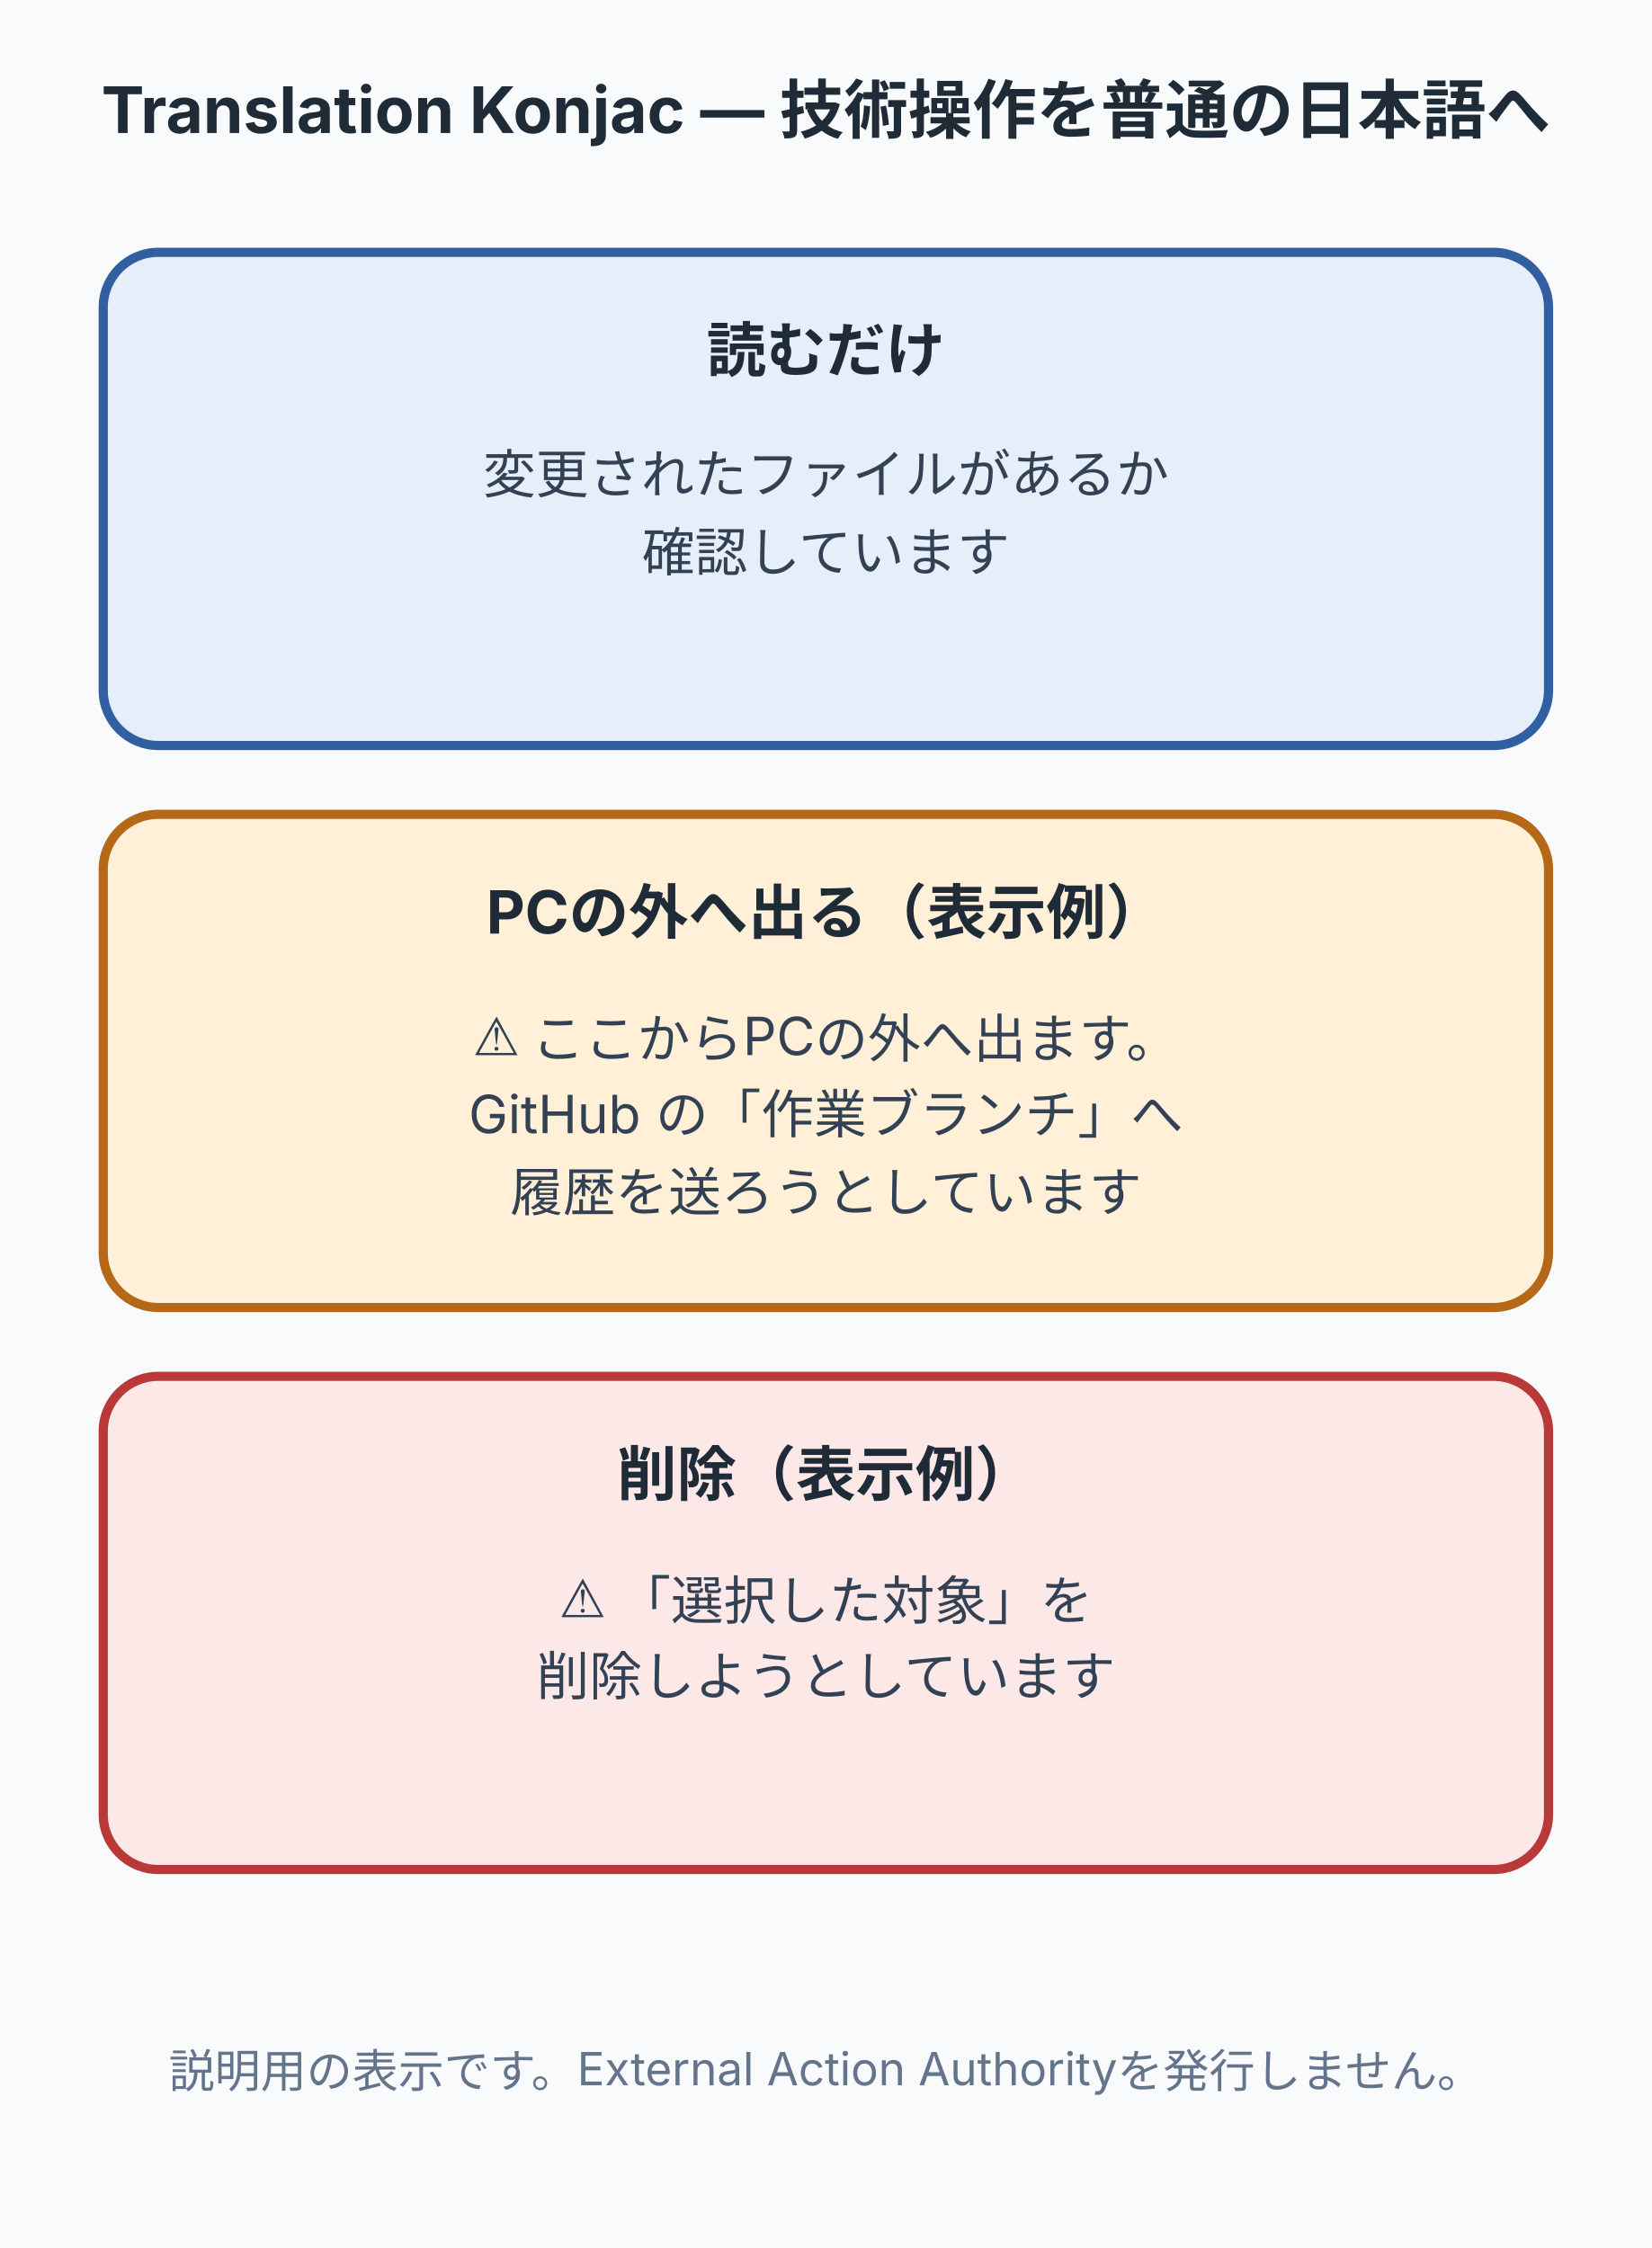
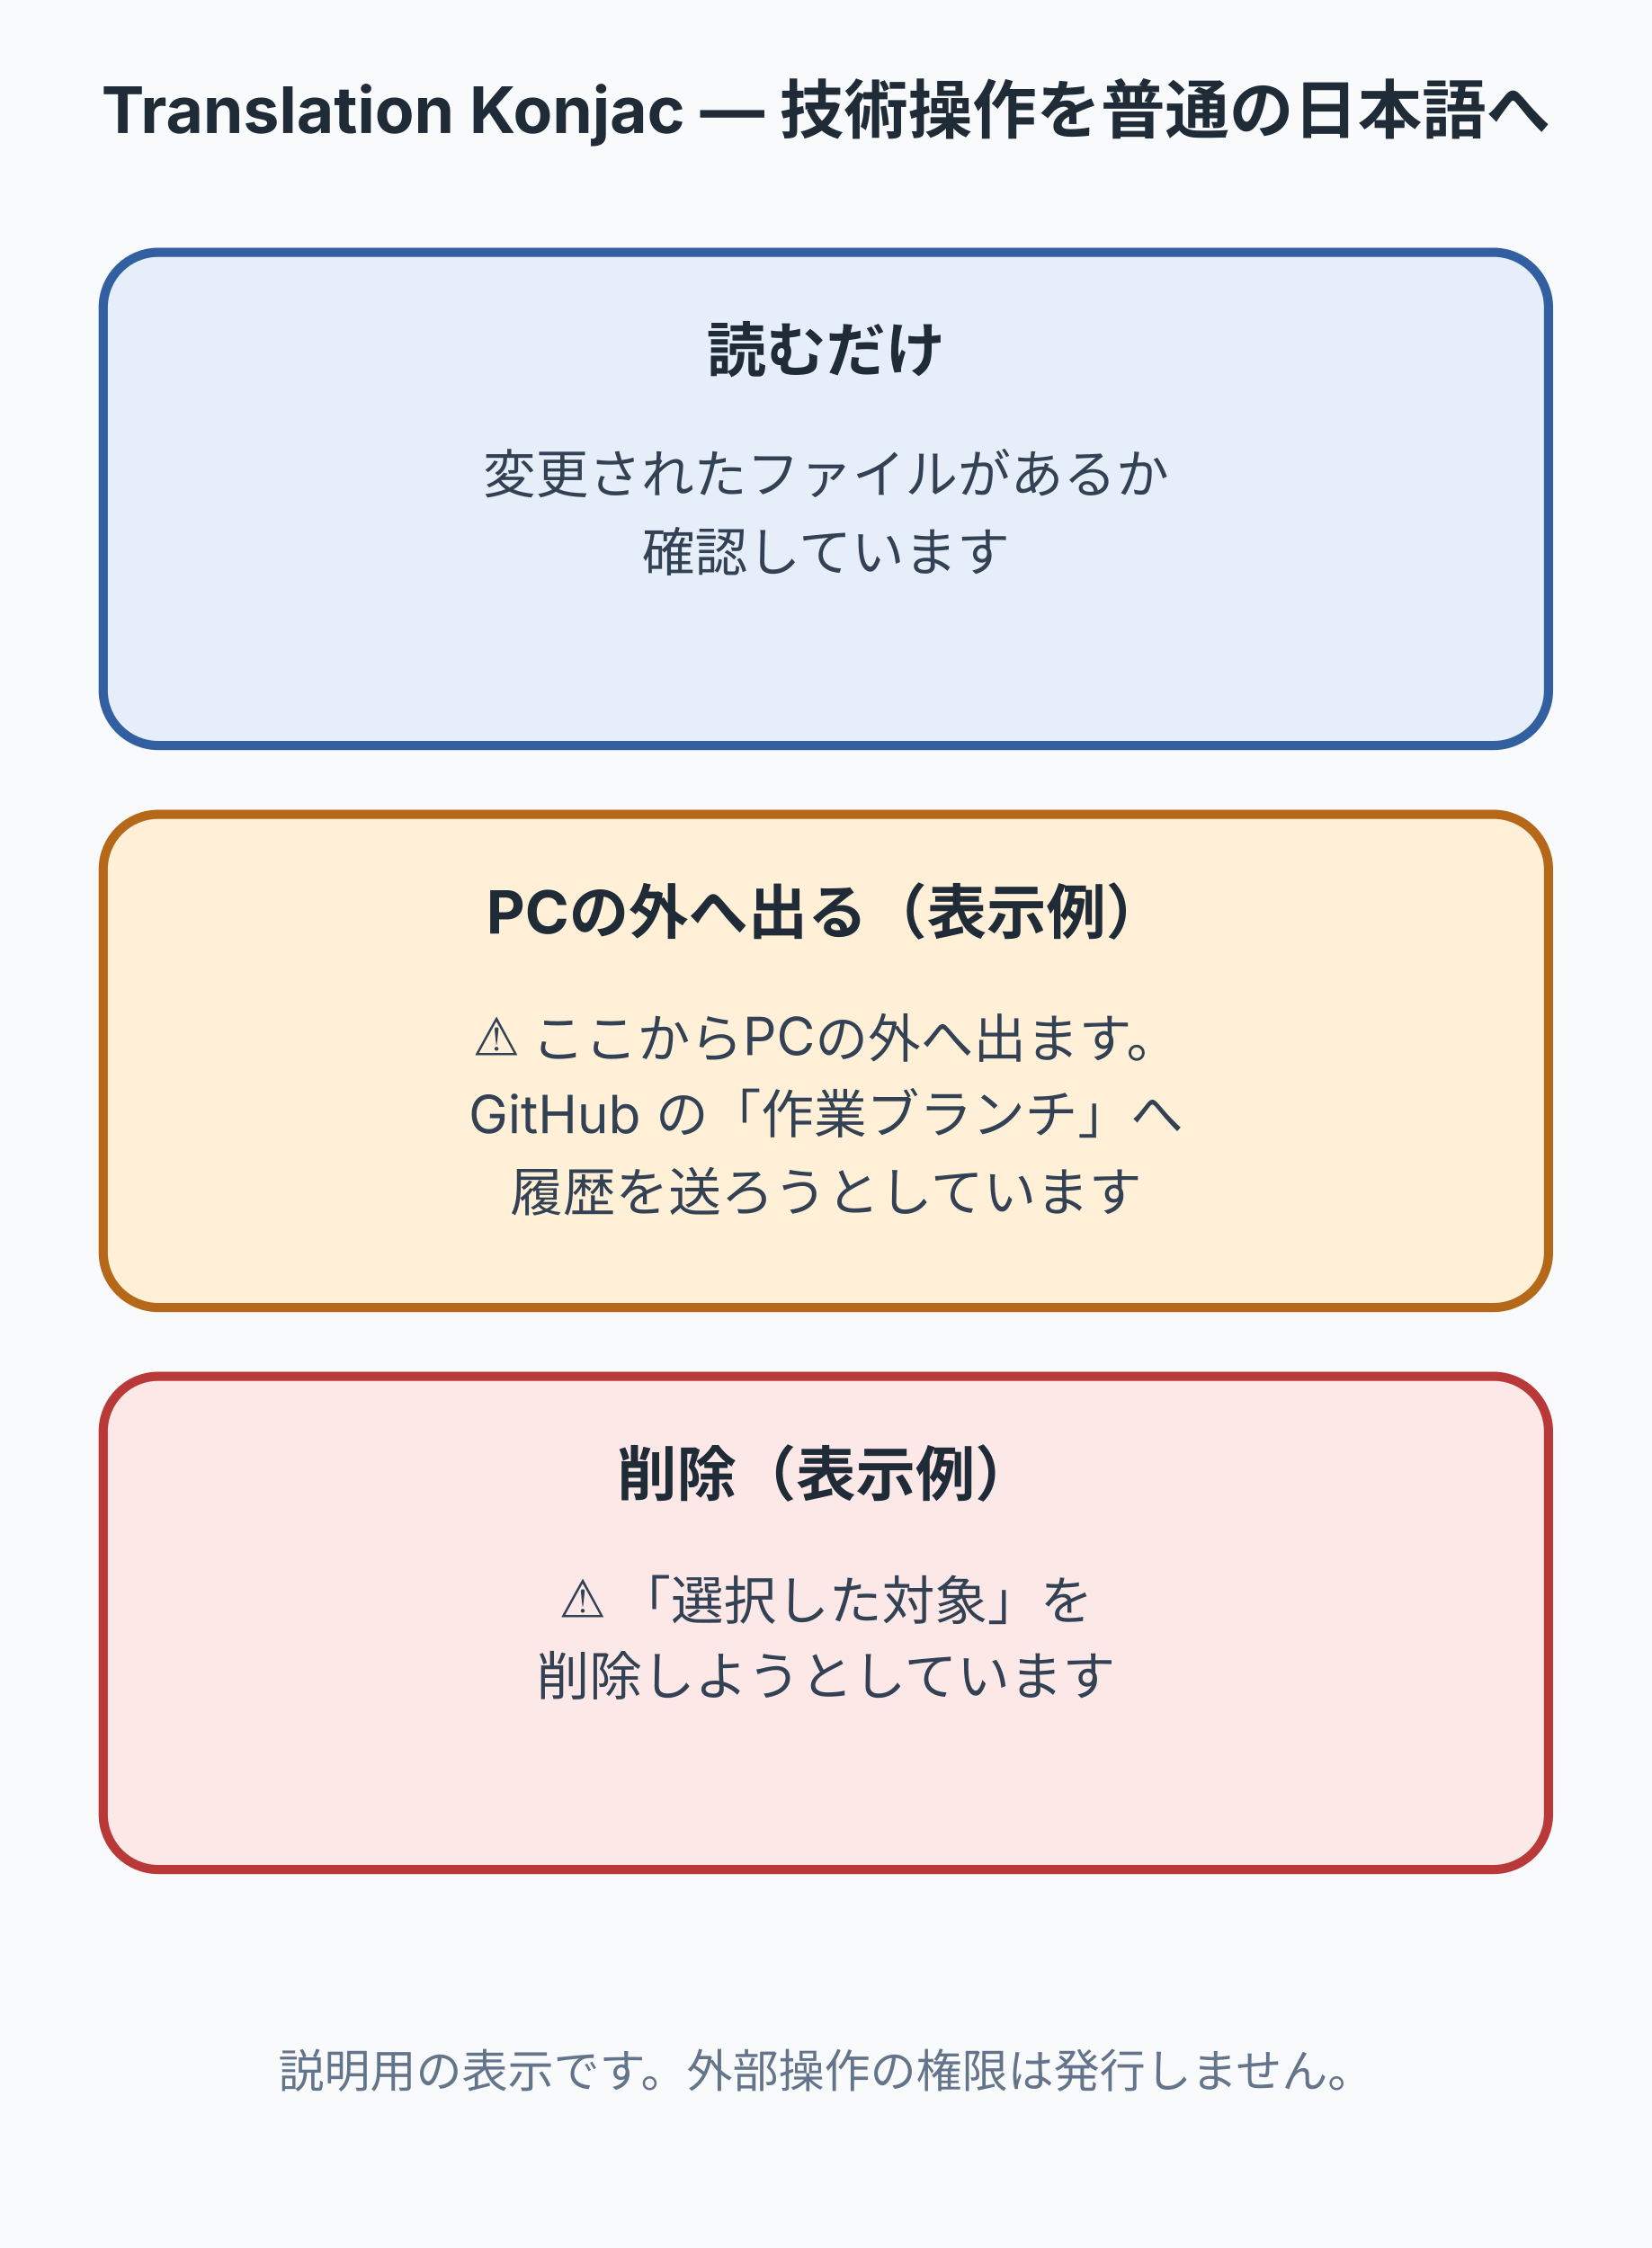
<svg xmlns="http://www.w3.org/2000/svg" viewBox="0 0 720 980" role="img" aria-labelledby="title desc">
  <style>
    .title { font: 700 28px -apple-system, BlinkMacSystemFont, "Segoe UI", sans-serif; fill: #202b38; }
    .label { font: 700 26px -apple-system, BlinkMacSystemFont, "Segoe UI", sans-serif; fill: #202b38; }
    .body { font: 23px -apple-system, BlinkMacSystemFont, "Segoe UI", sans-serif; fill: #334155; }
    .small { font: 20px -apple-system, BlinkMacSystemFont, "Segoe UI", sans-serif; fill: #64748b; }
  </style>
  <rect width="720" height="980" fill="#f8fafc" />
  <text class="title" x="360" y="58" text-anchor="middle">Translation Konjac — 技術操作を普通の日本語へ</text>
  <g>
    <rect x="45" y="110" width="630" height="215" rx="24" fill="#e6eef9" stroke="#315f9f" stroke-width="4" />
    <text class="label" x="360" y="162" text-anchor="middle">読むだけ</text>
    <text class="body" x="360" y="215" text-anchor="middle">変更されたファイルがあるか</text>
    <text class="body" x="360" y="249" text-anchor="middle">確認しています</text>
  </g>
  <g>
    <rect x="45" y="355" width="630" height="215" rx="24" fill="#fff0d7" stroke="#b56817" stroke-width="4" />
    <text class="label" x="360" y="407" text-anchor="middle">PCの外へ出る（表示例）</text>
    <text class="body" x="360" y="460" text-anchor="middle">⚠️ ここからPCの外へ出ます。</text>
    <text class="body" x="360" y="494" text-anchor="middle">GitHub の「作業ブランチ」へ</text>
    <text class="body" x="360" y="528" text-anchor="middle">履歴を送ろうとしています</text>
  </g>
  <g>
    <rect x="45" y="600" width="630" height="215" rx="24" fill="#fde8e8" stroke="#b93838" stroke-width="4" />
    <text class="label" x="360" y="652" text-anchor="middle">削除（表示例）</text>
    <text class="body" x="360" y="705" text-anchor="middle">⚠️ 「選択した対象」を</text>
    <text class="body" x="360" y="739" text-anchor="middle">削除しようとしています</text>
  </g>
-   <text class="small" x="360" y="910" text-anchor="middle">説明用の表示です。External Action Authorityを発行しません。</text>
+   <text class="small" x="360" y="910" text-anchor="middle">説明用の表示です。外部操作の権限は発行しません。</text>
</svg>
